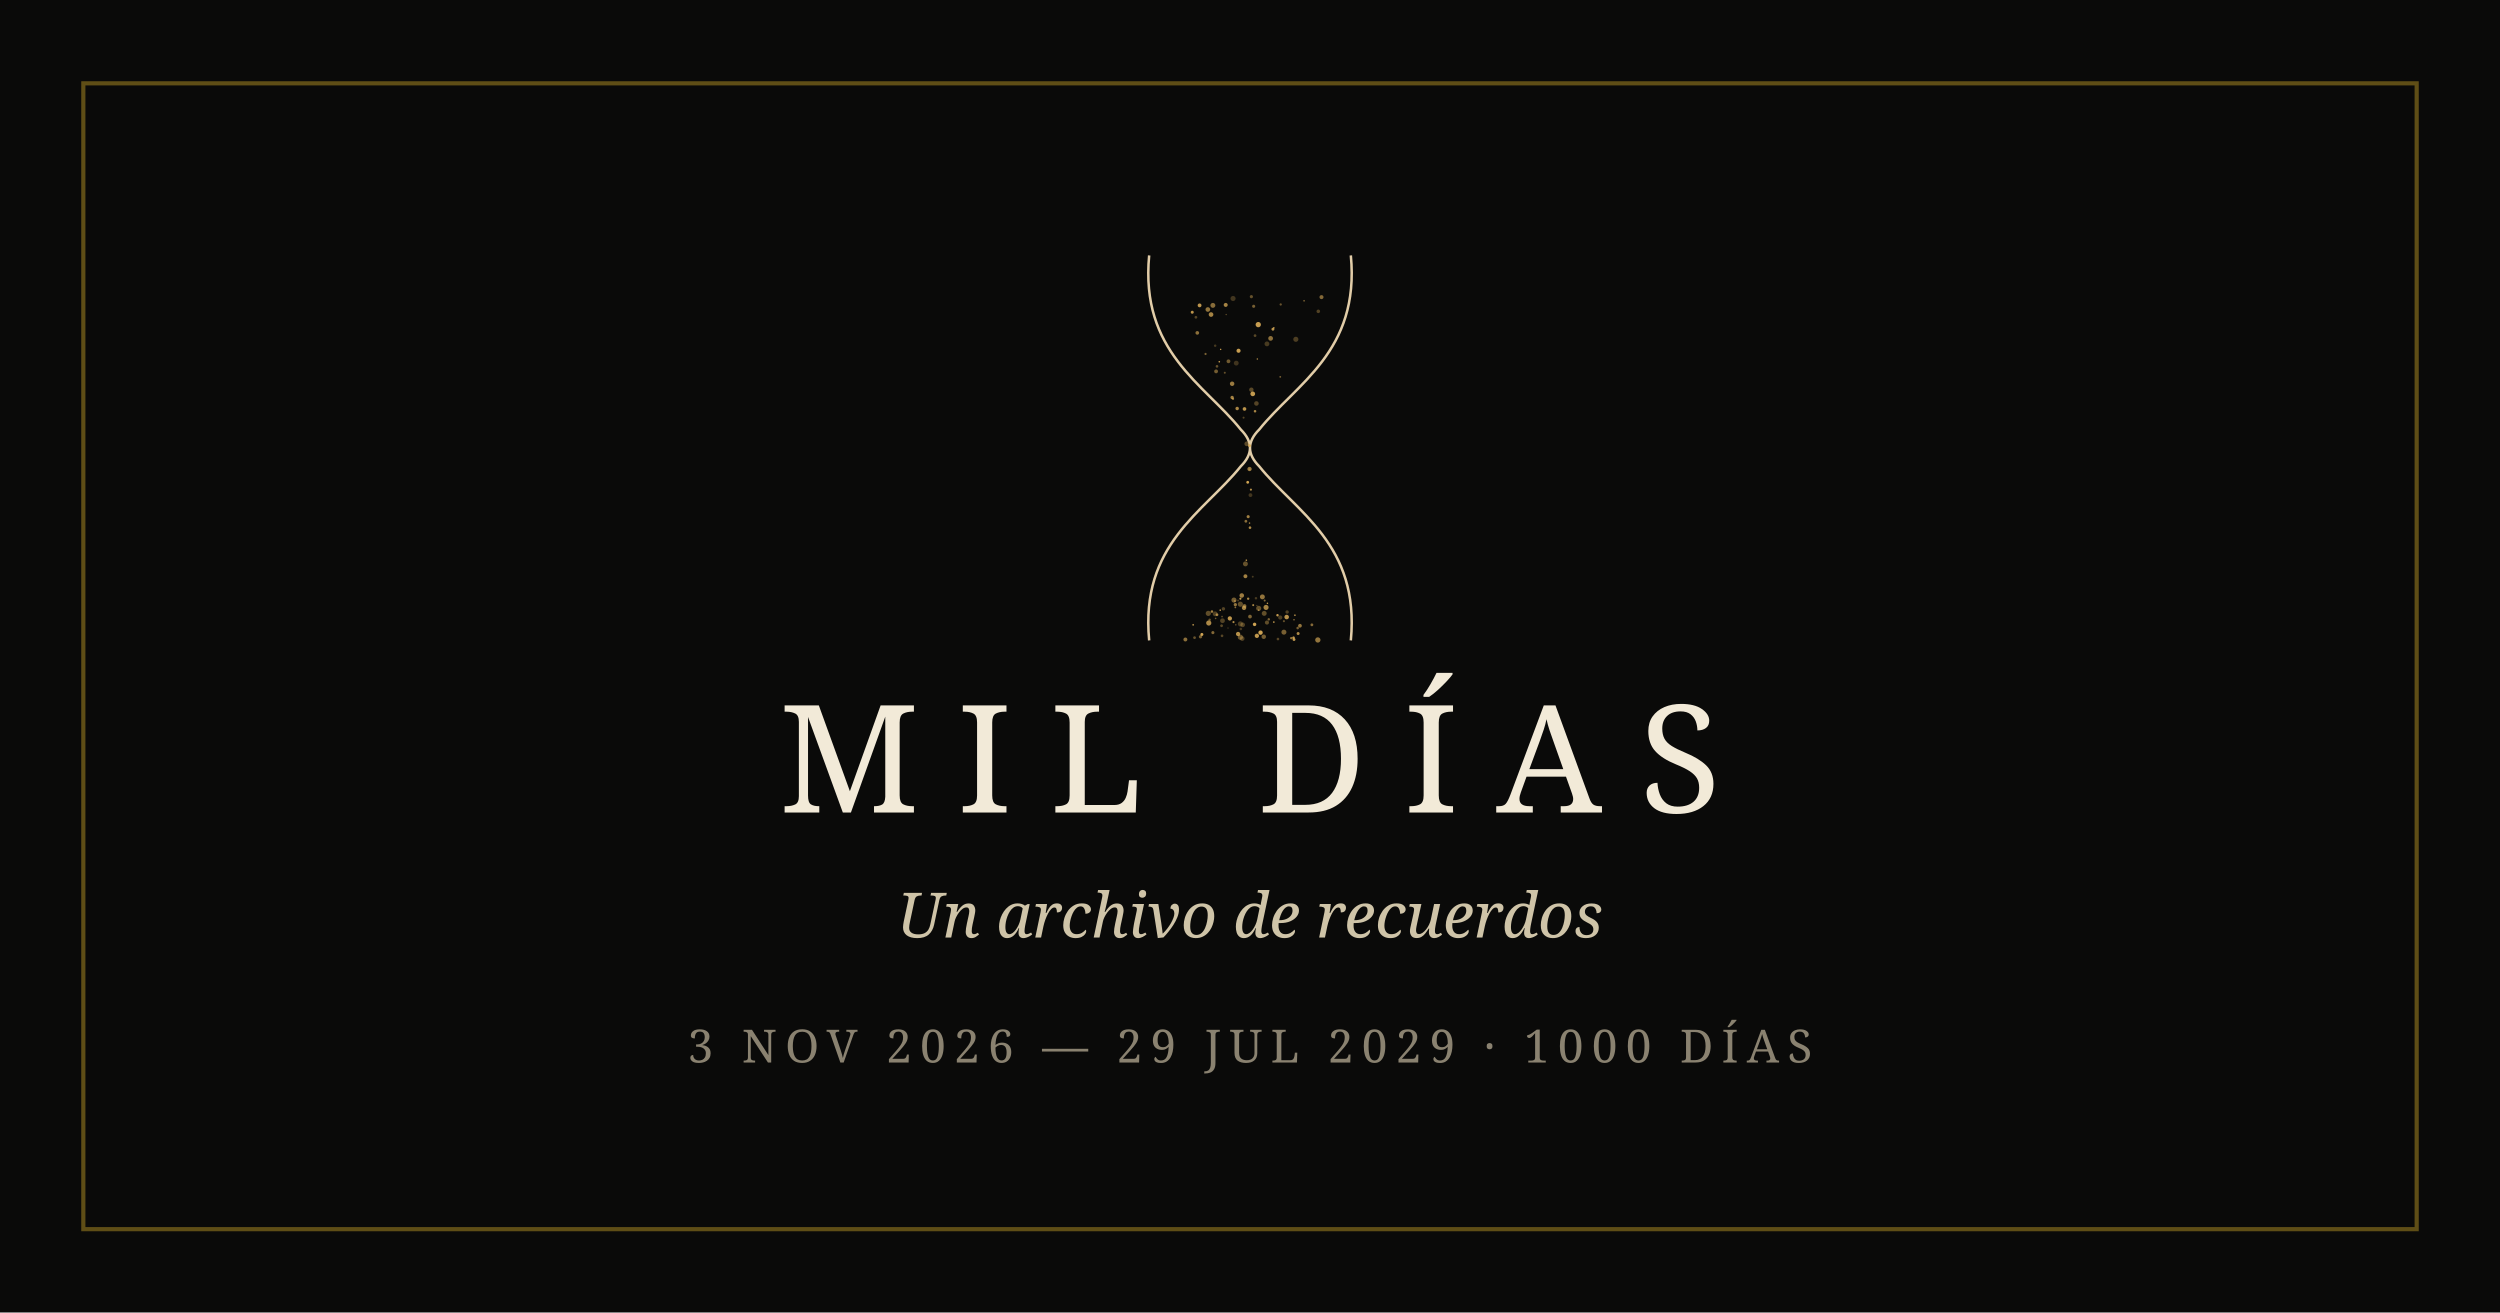
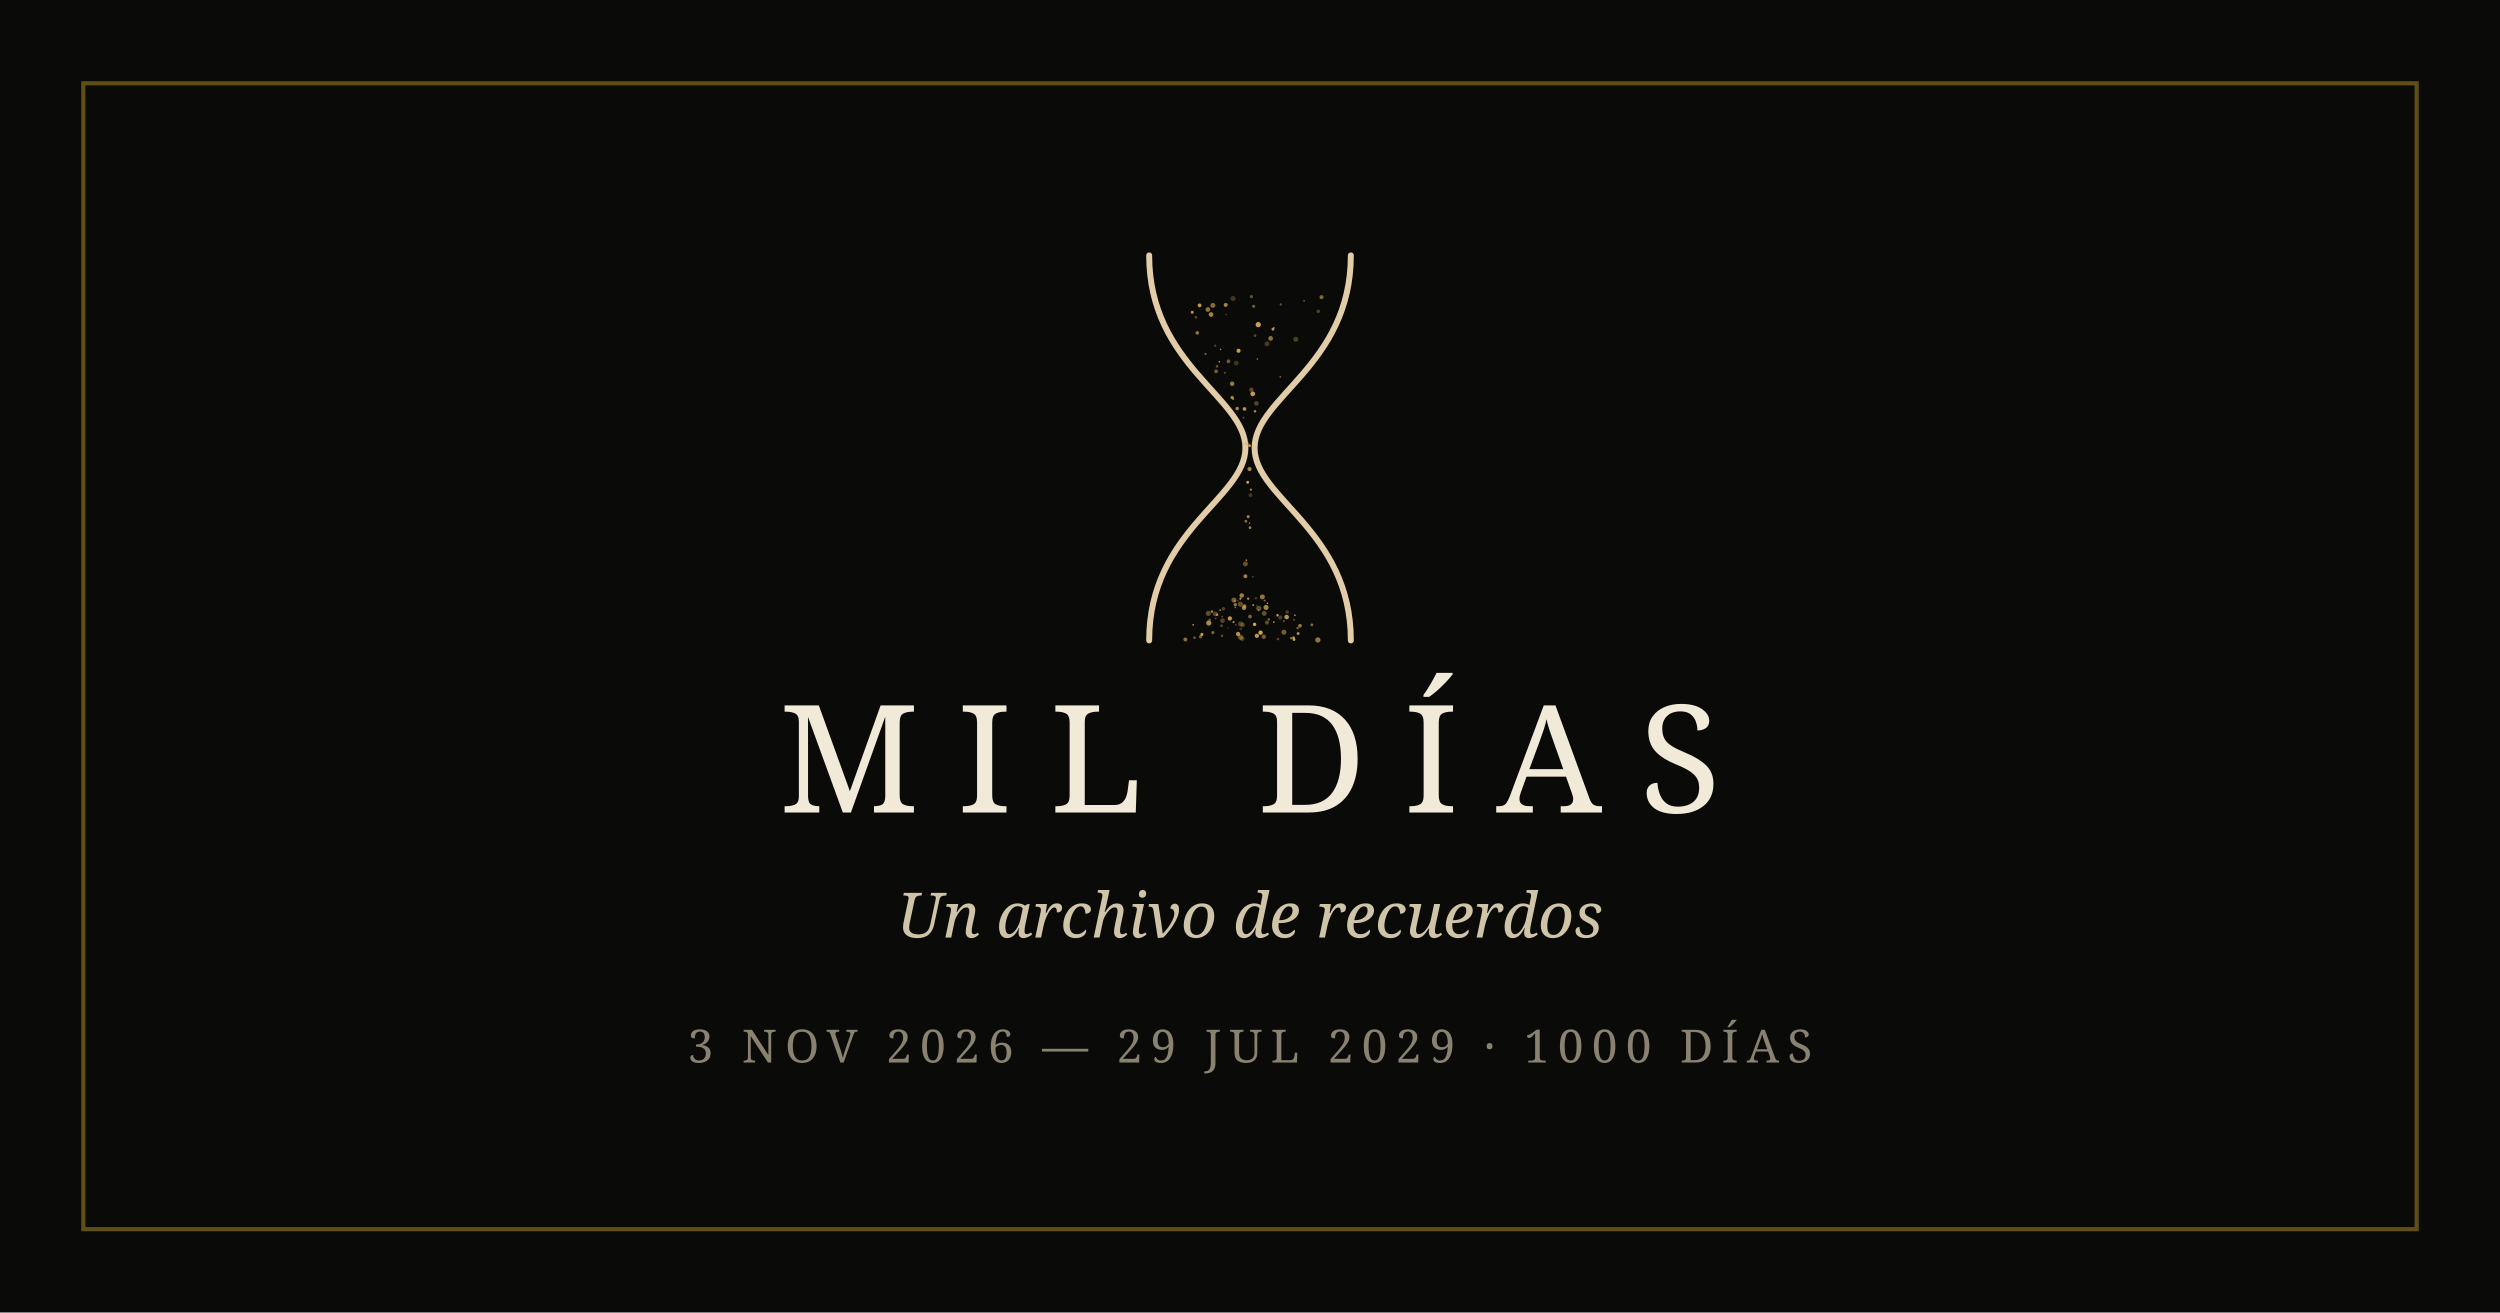
<svg xmlns="http://www.w3.org/2000/svg" width="1200" height="630" viewBox="0 0 1200 630">
  <rect width="1200" height="630" fill="#0a0a09" />
  <rect x="40" y="40" width="1120" height="550" fill="none" stroke="#c9a227" stroke-opacity="0.45" stroke-width="2" />
  <g transform="translate(490,105) scale(2.2)">
-     <path d="M28 8 C26 29 40 36 48 46 Q52 50 48 54 C40 64 26 71 28 92 M72 8 C74 29 60 36 52 46 Q48 50 52 54 C60 64 74 71 72 92" fill="none" stroke="#e2cda8" stroke-width=".55" />
+     <path d="M28 8 C28 32 49 39 49 50 S28 68 28 92 M72 8 C72 32 51 39 51 50 S72 68 72 92" fill="none" stroke="#e2cda8" stroke-width="1.3" stroke-linecap="round" />
    <g fill="#dbad58">
      <circle cx="50.6" cy="78.1" r="0.21" opacity="0.31" />
      <circle cx="50.2" cy="59.1" r="0.23" opacity="0.82" />
      <circle cx="49.5" cy="57.5" r="0.31" opacity="0.95" />
      <circle cx="49.2" cy="74.5" r="0.18" opacity="0.84" />
      <circle cx="49.0" cy="78.0" r="0.43" opacity="0.73" />
      <circle cx="49.6" cy="65.0" r="0.34" opacity="0.72" />
      <circle cx="50.0" cy="67.4" r="0.29" opacity="0.77" />
      <circle cx="49.0" cy="75.3" r="0.54" opacity="0.44" />
      <circle cx="49.9" cy="54.6" r="0.47" opacity="0.67" />
      <circle cx="49.9" cy="54.7" r="0.22" opacity="0.38" />
      <circle cx="49.3" cy="49.1" r="0.52" opacity="0.39" />
      <circle cx="49.9" cy="49.5" r="0.32" opacity="0.87" />
      <circle cx="49.9" cy="66.4" r="0.17" opacity="0.77" />
      <circle cx="50.1" cy="60.3" r="0.42" opacity="0.27" />
      <circle cx="49.1" cy="66.0" r="0.31" opacity="0.61" />
      <circle cx="46.3" cy="17.4" r="0.56" opacity="0.27" />
      <circle cx="44.7" cy="18.8" r="0.44" opacity="0.74" />
      <circle cx="48.6" cy="43.4" r="0.22" opacity="0.36" />
      <circle cx="46.1" cy="36.0" r="0.49" opacity="0.69" />
      <circle cx="51.1" cy="25.5" r="0.30" opacity="0.38" />
      <circle cx="44.8" cy="20.9" r="0.15" opacity="0.44" />
      <circle cx="42.4" cy="27.7" r="0.27" opacity="0.29" />
      <circle cx="48.8" cy="41.5" r="0.40" opacity="0.84" />
      <circle cx="51.6" cy="30.6" r="0.16" opacity="0.82" />
      <circle cx="50.6" cy="38.2" r="0.52" opacity="0.88" />
      <circle cx="65.6" cy="17.1" r="0.44" opacity="0.58" />
      <circle cx="51.1" cy="42.0" r="0.28" opacity="0.75" />
      <circle cx="56.7" cy="18.7" r="0.25" opacity="0.45" />
      <circle cx="64.9" cy="20.2" r="0.39" opacity="0.34" />
      <circle cx="41.9" cy="18.9" r="0.54" opacity="0.60" />
      <circle cx="43.3" cy="31.2" r="0.18" opacity="0.91" />
      <circle cx="42.6" cy="33.3" r="0.42" opacity="0.50" />
      <circle cx="54.5" cy="26.1" r="0.52" opacity="0.62" />
      <circle cx="40.8" cy="19.8" r="0.51" opacity="0.64" />
      <circle cx="56.6" cy="34.5" r="0.20" opacity="0.54" />
      <circle cx="50.8" cy="19.1" r="0.34" opacity="0.52" />
      <circle cx="46.3" cy="39.3" r="0.23" opacity="0.69" />
      <circle cx="60.0" cy="26.3" r="0.56" opacity="0.32" />
      <circle cx="55.0" cy="24.1" r="0.32" opacity="0.83" />
      <circle cx="44.5" cy="33.6" r="0.22" opacity="0.43" />
      <circle cx="37.4" cy="20.4" r="0.33" opacity="0.84" />
      <circle cx="51.4" cy="40.3" r="0.50" opacity="0.36" />
      <circle cx="38.5" cy="24.9" r="0.40" opacity="0.62" />
      <circle cx="50.3" cy="37.3" r="0.48" opacity="0.38" />
      <circle cx="43.6" cy="28.5" r="0.16" opacity="0.93" />
      <circle cx="50.3" cy="17.0" r="0.35" opacity="0.43" />
      <circle cx="47.2" cy="41.4" r="0.38" opacity="0.76" />
      <circle cx="55.2" cy="23.8" r="0.18" opacity="0.88" />
      <circle cx="47.0" cy="31.5" r="0.53" opacity="0.26" />
      <circle cx="45.3" cy="31.1" r="0.42" opacity="0.49" />
      <circle cx="41.5" cy="20.9" r="0.51" opacity="0.74" />
      <circle cx="46.1" cy="39.0" r="0.37" opacity="0.73" />
      <circle cx="61.8" cy="17.9" r="0.19" opacity="0.54" />
      <circle cx="51.8" cy="23.1" r="0.58" opacity="0.90" />
      <circle cx="38.2" cy="21.5" r="0.30" opacity="0.37" />
      <circle cx="42.8" cy="32.2" r="0.29" opacity="0.44" />
      <circle cx="40.3" cy="29.5" r="0.24" opacity="0.53" />
      <circle cx="39.0" cy="18.9" r="0.42" opacity="0.86" />
      <circle cx="53.7" cy="27.3" r="0.53" opacity="0.30" />
      <circle cx="47.5" cy="28.8" r="0.45" opacity="0.91" />
      <circle cx="56.1" cy="91.7" r="0.29" opacity="0.37" />
      <circle cx="54.1" cy="87.4" r="0.27" opacity="0.55" />
      <circle cx="58.1" cy="85.8" r="0.37" opacity="0.33" />
      <circle cx="45.2" cy="89.3" r="0.16" opacity="0.27" />
      <circle cx="40.9" cy="86.1" r="0.57" opacity="0.41" />
      <circle cx="60.4" cy="89.3" r="0.28" opacity="0.51" />
      <circle cx="41.7" cy="85.7" r="0.28" opacity="0.73" />
      <circle cx="56.0" cy="86.5" r="0.27" opacity="0.88" />
      <circle cx="58.0" cy="86.9" r="0.50" opacity="0.83" />
      <circle cx="41.0" cy="88.2" r="0.57" opacity="0.78" />
      <circle cx="55.2" cy="88.0" r="0.19" opacity="0.87" />
      <circle cx="53.2" cy="83.3" r="0.22" opacity="0.56" />
      <circle cx="50.7" cy="84.3" r="0.22" opacity="0.79" />
      <circle cx="51.9" cy="85.4" r="0.17" opacity="0.74" />
      <circle cx="39.2" cy="91.2" r="0.36" opacity="0.53" />
      <circle cx="60.9" cy="88.8" r="0.41" opacity="0.65" />
      <circle cx="43.9" cy="91.0" r="0.29" opacity="0.37" />
      <circle cx="48.7" cy="84.9" r="0.48" opacity="0.74" />
      <circle cx="42.5" cy="87.2" r="0.18" opacity="0.49" />
      <circle cx="59.5" cy="91.4" r="0.28" opacity="0.89" />
      <circle cx="51.5" cy="91.0" r="0.47" opacity="0.86" />
      <circle cx="51.0" cy="88.5" r="0.38" opacity="0.93" />
      <circle cx="52.3" cy="90.3" r="0.48" opacity="0.93" />
      <circle cx="46.8" cy="84.8" r="0.20" opacity="0.60" />
      <circle cx="48.0" cy="89.5" r="0.28" opacity="0.27" />
      <circle cx="51.9" cy="85.0" r="0.56" opacity="0.43" />
      <circle cx="45.6" cy="87.2" r="0.47" opacity="0.86" />
      <circle cx="43.8" cy="88.8" r="0.30" opacity="0.38" />
      <circle cx="47.9" cy="91.3" r="0.57" opacity="0.46" />
      <circle cx="47.9" cy="82.9" r="0.23" opacity="0.86" />
      <circle cx="46.4" cy="88.0" r="0.23" opacity="0.79" />
      <circle cx="37.9" cy="91.4" r="0.30" opacity="0.44" />
      <circle cx="49.6" cy="82.9" r="0.26" opacity="0.75" />
      <circle cx="44.2" cy="85.1" r="0.37" opacity="0.35" />
      <circle cx="47.4" cy="90.6" r="0.47" opacity="0.82" />
      <circle cx="46.9" cy="88.6" r="0.17" opacity="0.46" />
      <circle cx="53.0" cy="91.2" r="0.49" opacity="0.51" />
      <circle cx="35.9" cy="91.8" r="0.43" opacity="0.62" />
      <circle cx="46.5" cy="83.2" r="0.56" opacity="0.51" />
      <circle cx="37.6" cy="88.6" r="0.20" opacity="0.80" />
      <circle cx="64.8" cy="91.9" r="0.58" opacity="0.66" />
      <circle cx="44.0" cy="87.7" r="0.52" opacity="0.34" />
      <circle cx="47.9" cy="88.4" r="0.56" opacity="0.31" />
      <circle cx="46.8" cy="84.2" r="0.36" opacity="0.66" />
      <circle cx="59.0" cy="91.5" r="0.26" opacity="0.64" />
      <circle cx="53.5" cy="84.8" r="0.56" opacity="0.74" />
      <circle cx="51.5" cy="84.4" r="0.15" opacity="0.35" />
      <circle cx="41.2" cy="87.5" r="0.27" opacity="0.45" />
      <circle cx="48.8" cy="84.5" r="0.42" opacity="0.60" />
      <circle cx="59.8" cy="86.5" r="0.19" opacity="0.81" />
      <circle cx="59.6" cy="91.8" r="0.32" opacity="0.87" />
      <circle cx="42.8" cy="86.4" r="0.30" opacity="0.73" />
      <circle cx="57.4" cy="87.8" r="0.23" opacity="0.43" />
      <circle cx="43.5" cy="85.4" r="0.18" opacity="0.90" />
      <circle cx="43.9" cy="86.8" r="0.19" opacity="0.44" />
      <circle cx="46.7" cy="83.4" r="0.21" opacity="0.60" />
      <circle cx="39.5" cy="90.7" r="0.33" opacity="0.95" />
      <circle cx="50.0" cy="86.8" r="0.41" opacity="0.55" />
      <circle cx="57.4" cy="90.2" r="0.55" opacity="0.52" />
      <circle cx="59.6" cy="87.5" r="0.15" opacity="0.86" />
      <circle cx="53.1" cy="86.1" r="0.54" opacity="0.42" />
      <circle cx="52.7" cy="82.5" r="0.54" opacity="0.65" />
      <circle cx="60.5" cy="90.5" r="0.33" opacity="0.78" />
      <circle cx="53.8" cy="83.9" r="0.17" opacity="0.87" />
      <circle cx="63.5" cy="88.6" r="0.31" opacity="0.59" />
      <circle cx="48.2" cy="82.2" r="0.50" opacity="0.70" />
      <circle cx="48.3" cy="91.6" r="0.51" opacity="0.34" />
      <circle cx="42.4" cy="86.2" r="0.53" opacity="0.34" />
      <circle cx="47.9" cy="84.1" r="0.57" opacity="0.42" />
      <circle cx="53.7" cy="88.1" r="0.45" opacity="0.41" />
      <circle cx="51.3" cy="82.8" r="0.27" opacity="0.30" />
      <circle cx="41.9" cy="90.3" r="0.34" opacity="0.58" />
      <circle cx="56.6" cy="87.0" r="0.46" opacity="0.31" />
      <circle cx="48.4" cy="88.6" r="0.51" opacity="0.35" />
      <circle cx="47.4" cy="83.3" r="0.21" opacity="0.29" />
    </g>
  </g>
  <text x="600" y="390" text-anchor="middle" font-family="Georgia, serif" font-size="72" letter-spacing="18" fill="#f2ead8">MIL DÍAS</text>
  <text x="600" y="450" text-anchor="middle" font-family="Georgia, serif" font-size="30" font-style="italic" fill="#cfc4a8">Un archivo de recuerdos</text>
  <text x="600" y="510" text-anchor="middle" font-family="Georgia, serif" font-size="22" letter-spacing="4" fill="#8a8270">3 NOV 2026 — 29 JUL 2029 · 1000 DÍAS</text>
</svg>
